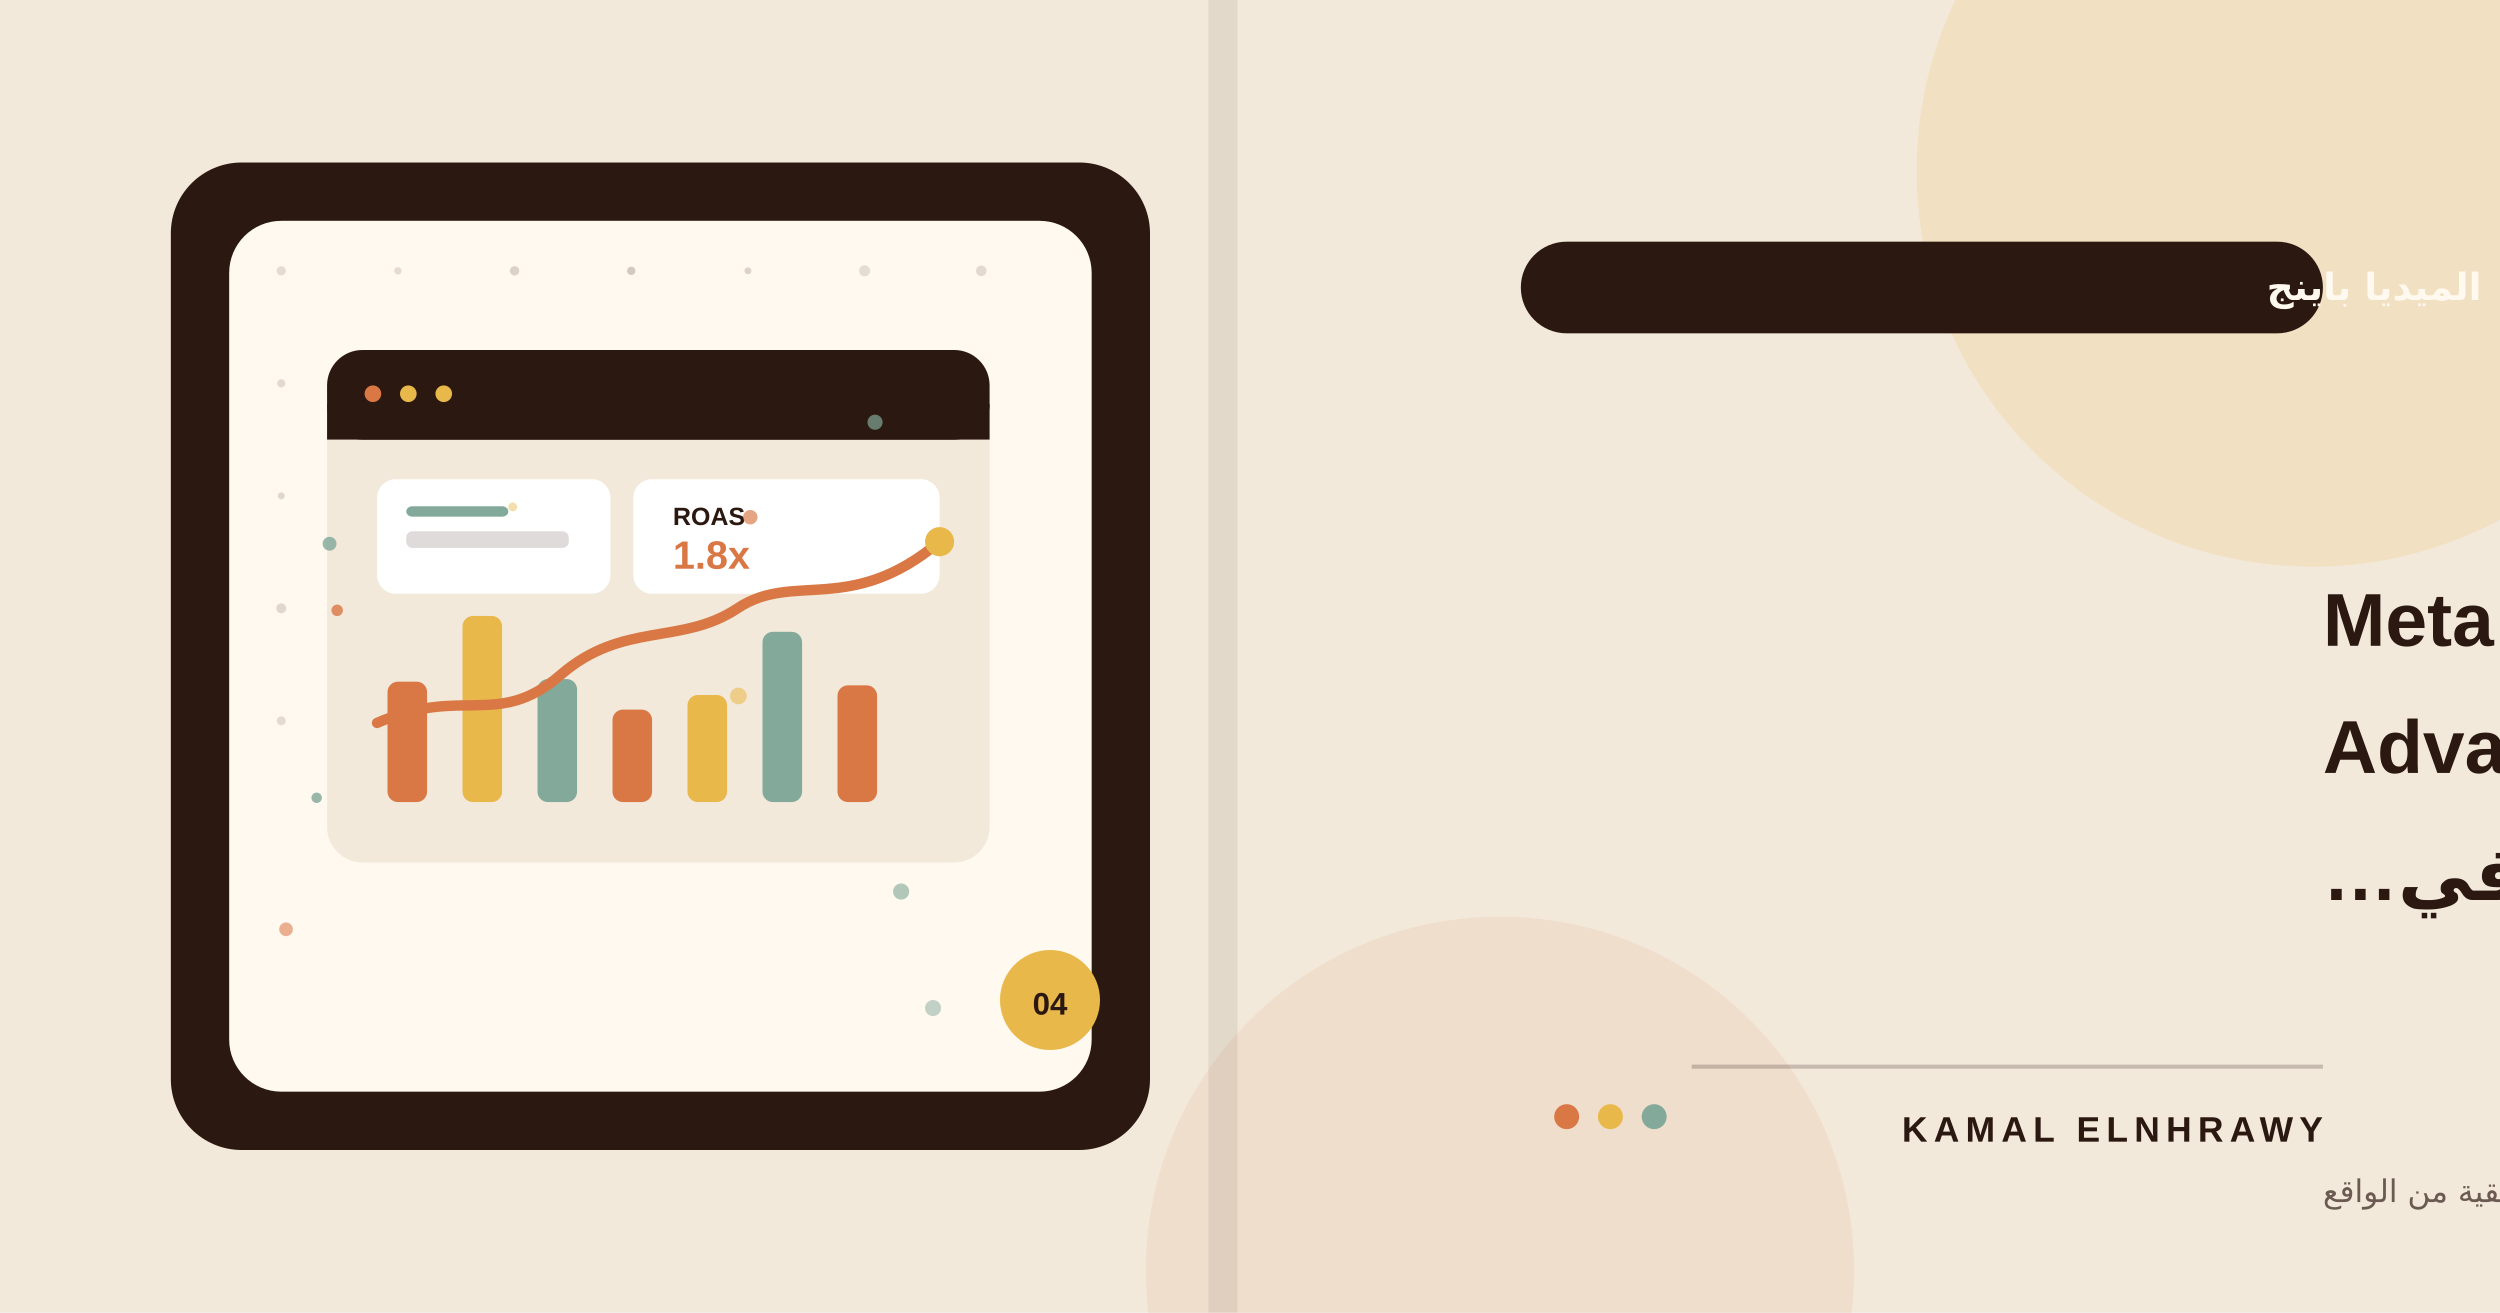
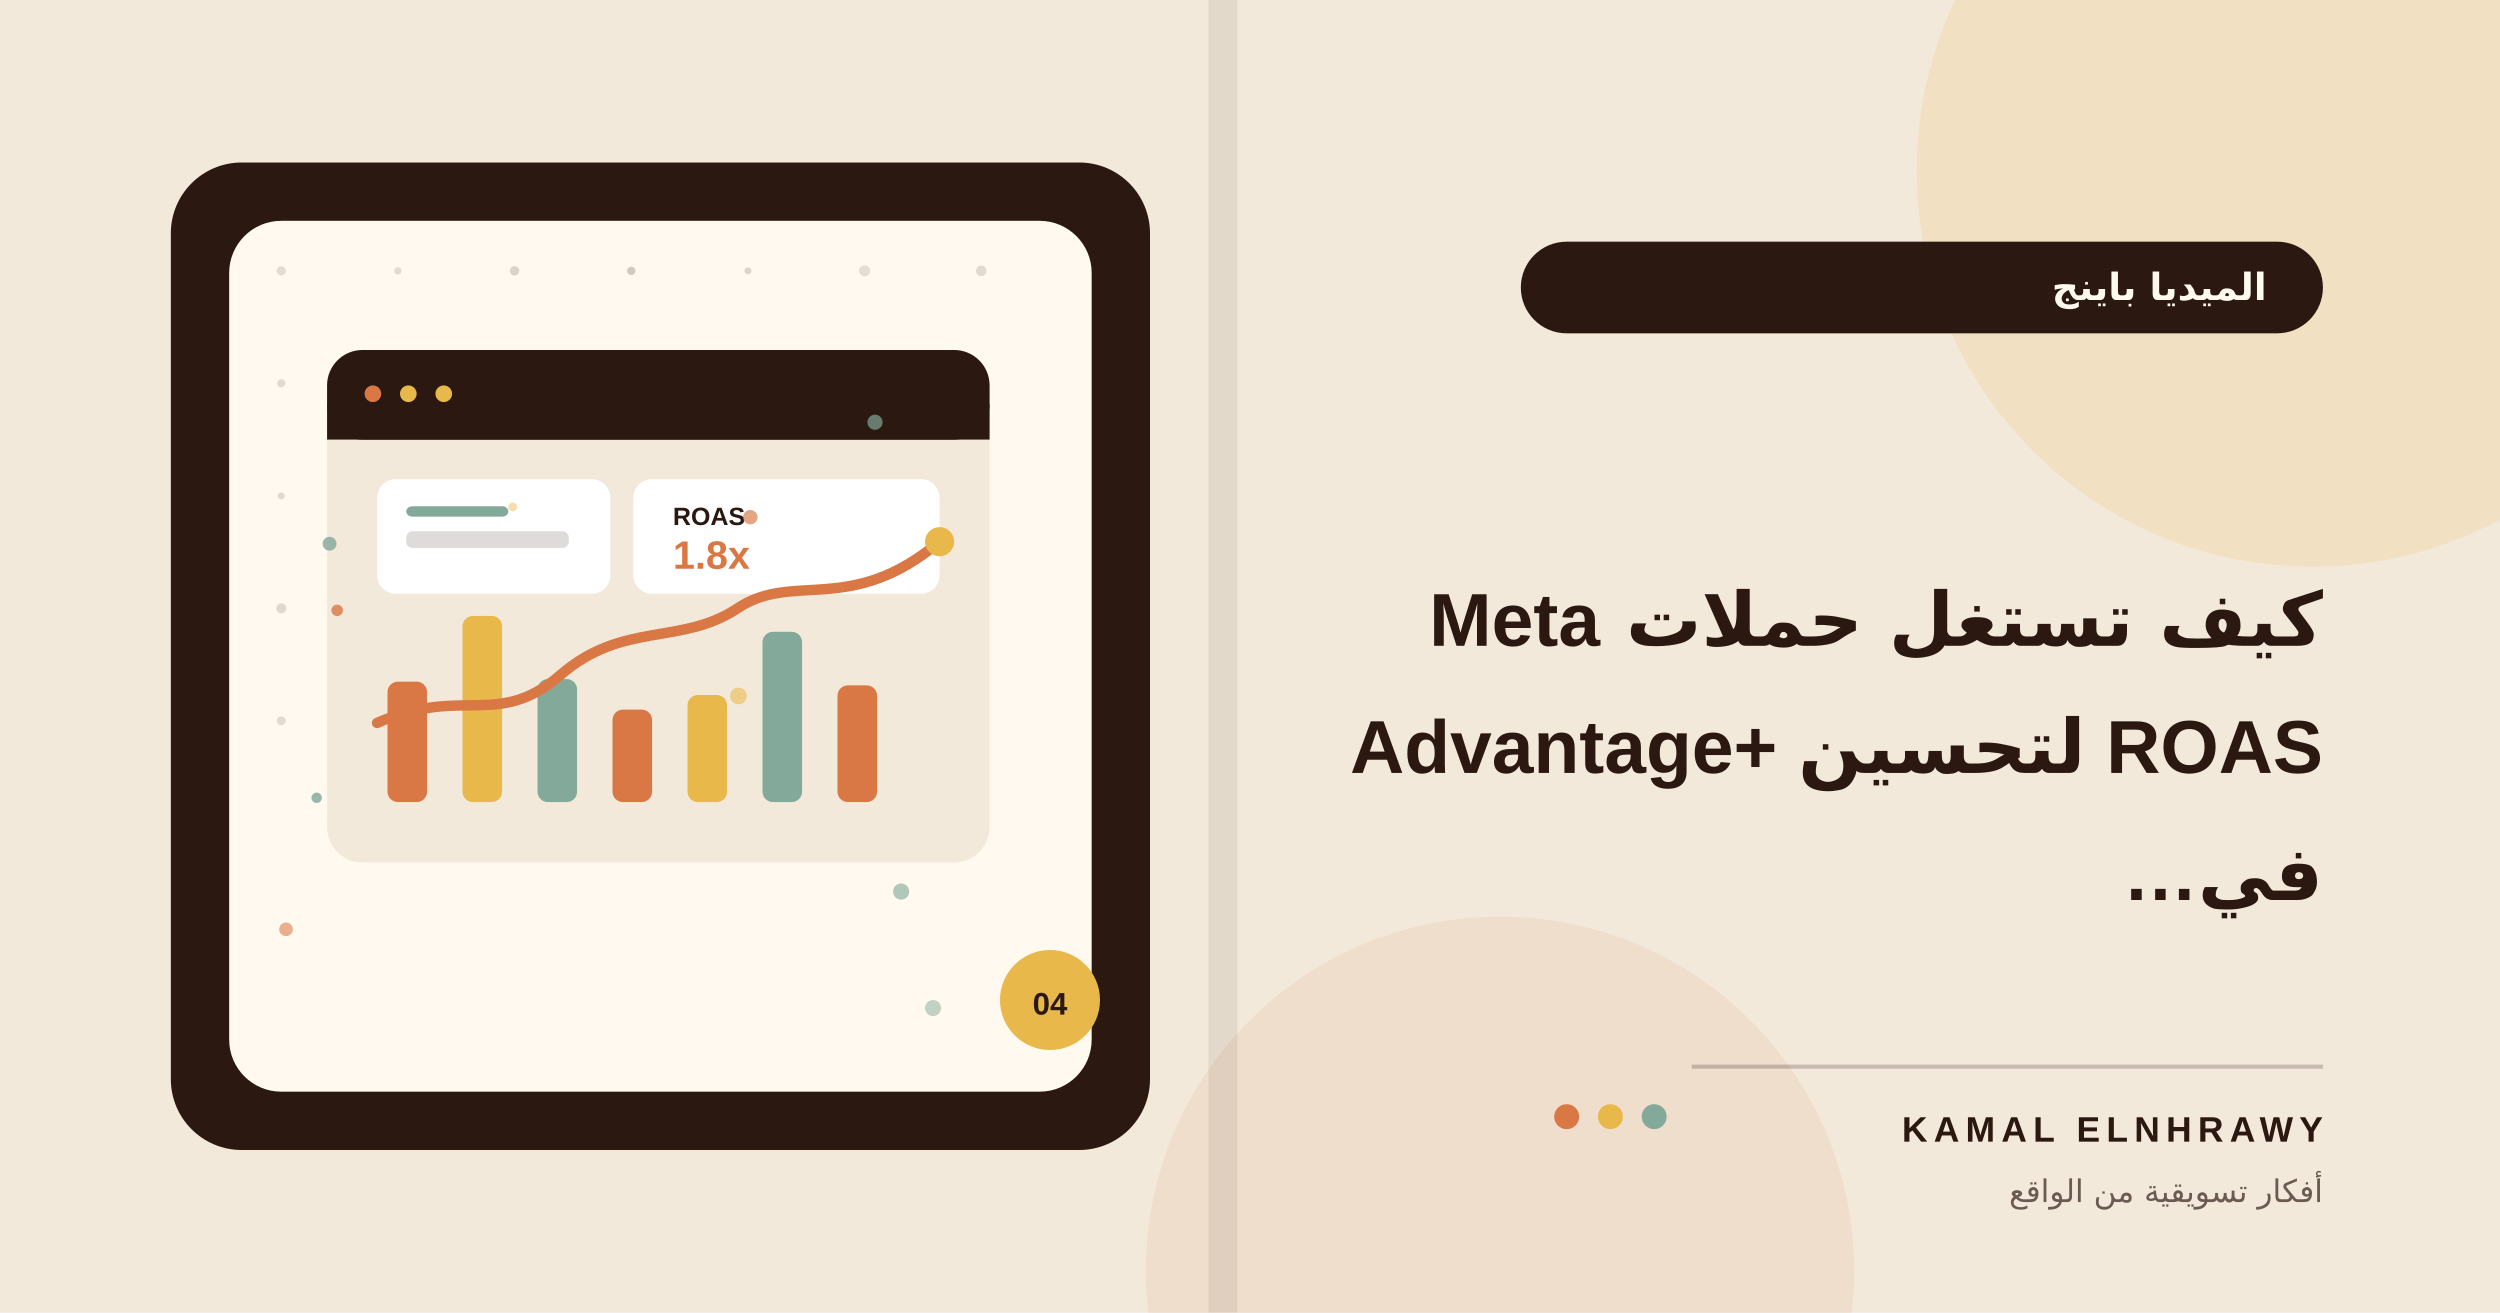
<svg xmlns="http://www.w3.org/2000/svg" width="1200" height="630" viewBox="0 0 1200 630" role="img" aria-labelledby="title desc">
  <rect width="1200" height="630" fill="#F3E9DB" />
  <circle cx="1110" cy="82" r="190" fill="#E8B84B" opacity="0.18" />
  <circle cx="720" cy="610" r="170" fill="#D97845" opacity="0.10" />
  <path d="M580 0 H594 V630 H580 Z" fill="#2B1810" opacity="0.08" />
  <g>
    <rect x="82" y="78" width="470" height="474" rx="34" fill="#2B1810" />
    <rect x="110" y="106" width="414" height="418" rx="25" fill="#FFF9F0" />
    <circle cx="135" cy="130" r="2.21" fill="#2B1810" opacity="0.129" />
    <circle cx="135" cy="184" r="1.963" fill="#2B1810" opacity="0.138" />
    <circle cx="135" cy="238" r="1.693" fill="#2B1810" opacity="0.145" />
    <circle cx="135" cy="292" r="2.4" fill="#2B1810" opacity="0.147" />
    <circle cx="135" cy="346" r="2.155" fill="#2B1810" opacity="0.136" />
    <circle cx="191" cy="130" r="1.769" fill="#2B1810" opacity="0.136" />
    <circle cx="191" cy="184" r="2.098" fill="#2B1810" opacity="0.176" />
    <circle cx="191" cy="238" r="2.545" fill="#2B1810" opacity="0.123" />
    <circle cx="191" cy="292" r="2.274" fill="#2B1810" opacity="0.131" />
    <circle cx="191" cy="346" r="1.721" fill="#2B1810" opacity="0.158" />
    <circle cx="247" cy="130" r="2.26" fill="#2B1810" opacity="0.168" />
    <circle cx="247" cy="184" r="1.706" fill="#2B1810" opacity="0.131" />
    <circle cx="247" cy="238" r="1.776" fill="#2B1810" opacity="0.165" />
    <circle cx="247" cy="292" r="1.91" fill="#2B1810" opacity="0.198" />
    <circle cx="247" cy="346" r="1.606" fill="#2B1810" opacity="0.121" />
    <circle cx="303" cy="130" r="2.003" fill="#2B1810" opacity="0.213" />
    <circle cx="303" cy="184" r="1.649" fill="#2B1810" opacity="0.121" />
    <circle cx="303" cy="238" r="2.548" fill="#2B1810" opacity="0.154" />
    <circle cx="303" cy="292" r="2.353" fill="#2B1810" opacity="0.208" />
    <circle cx="303" cy="346" r="2.196" fill="#2B1810" opacity="0.19" />
    <circle cx="359" cy="130" r="1.675" fill="#2B1810" opacity="0.167" />
    <circle cx="359" cy="184" r="1.744" fill="#2B1810" opacity="0.218" />
    <circle cx="359" cy="238" r="1.607" fill="#2B1810" opacity="0.211" />
    <circle cx="359" cy="292" r="1.646" fill="#2B1810" opacity="0.16" />
    <circle cx="359" cy="346" r="2.617" fill="#2B1810" opacity="0.133" />
    <circle cx="415" cy="130" r="2.663" fill="#2B1810" opacity="0.127" />
    <circle cx="415" cy="184" r="1.84" fill="#2B1810" opacity="0.171" />
    <circle cx="415" cy="238" r="1.663" fill="#2B1810" opacity="0.152" />
    <circle cx="415" cy="292" r="2.778" fill="#2B1810" opacity="0.182" />
    <circle cx="415" cy="346" r="2.451" fill="#2B1810" opacity="0.176" />
    <circle cx="471" cy="130" r="2.534" fill="#2B1810" opacity="0.14" />
    <circle cx="471" cy="184" r="1.823" fill="#2B1810" opacity="0.138" />
    <circle cx="471" cy="238" r="2.14" fill="#2B1810" opacity="0.191" />
    <circle cx="471" cy="292" r="2.547" fill="#2B1810" opacity="0.179" />
    <circle cx="471" cy="346" r="1.812" fill="#2B1810" opacity="0.139" />
    <rect x="157" y="168" width="318" height="246" rx="17" fill="#F3E9DB" />
    <rect x="157" y="168" width="318" height="43" rx="17" fill="#2B1810" />
    <rect x="157" y="194" width="318" height="17" rx="0" fill="#2B1810" />
    <circle cx="179" cy="189" r="4" fill="#D97845" />
    <circle cx="196" cy="189" r="4" fill="#E8B84B" />
    <circle cx="213" cy="189" r="4" fill="#E8B84B" />
    <rect x="181" y="230" width="112" height="55" rx="9" fill="#FFFFFF" />
    <rect x="304" y="230" width="147" height="55" rx="9" fill="#FFFFFF" />
    <rect x="195" y="243" width="49" height="5" rx="3" fill="#83A99A" />
    <rect x="195" y="255" width="78" height="8" rx="3" fill="#2B1810" opacity="0.16" />
    <text x="323" y="252" font-family="Arial, sans-serif" font-size="12" font-weight="700" fill="#2B1810">ROAS</text>
    <text x="323" y="273" font-family="Arial, sans-serif" font-size="19" font-weight="700" fill="#D97845">1.8x</text>
    <rect x="186" y="327.2" width="19" height="57.8" rx="5" fill="#D97845" />
    <rect x="222" y="295.651" width="19" height="89.349" rx="5" fill="#E8B84B" />
    <rect x="258" y="325.943" width="19" height="59.057" rx="5" fill="#83A99A" />
    <rect x="294" y="340.607" width="19" height="44.393" rx="5" fill="#D97845" />
    <rect x="330" y="333.589" width="19" height="51.411" rx="5" fill="#E8B84B" />
    <rect x="366" y="303.266" width="19" height="81.734" rx="5" fill="#83A99A" />
    <rect x="402" y="328.967" width="19" height="56.033" rx="5" fill="#D97845" />
    <path d="M181 347 C222 329 239 350 269 324 S327 310 354 292 S408 296 451 260" fill="none" stroke="#D97845" stroke-width="5" stroke-linecap="round" />
    <circle cx="451" cy="260" r="7" fill="#E8B84B" />
    <circle cx="161.843" cy="292.962" r="2.768" fill="#D97845" opacity="0.803" />
    <circle cx="354.448" cy="334.069" r="4.003" fill="#E8B84B" opacity="0.575" />
    <circle cx="137.296" cy="446.07" r="3.287" fill="#D97845" opacity="0.568" />
    <circle cx="420.016" cy="202.669" r="3.64" fill="#83A99A" opacity="0.687" />
    <circle cx="447.86" cy="483.865" r="3.856" fill="#83A99A" opacity="0.501" />
    <circle cx="151.989" cy="382.935" r="2.504" fill="#83A99A" opacity="0.822" />
    <circle cx="158.191" cy="260.994" r="3.337" fill="#83A99A" opacity="0.819" />
    <circle cx="432.541" cy="427.943" r="3.878" fill="#83A99A" opacity="0.628" />
    <circle cx="360.142" cy="248.256" r="3.469" fill="#D97845" opacity="0.673" />
    <circle cx="246.104" cy="243.323" r="2.117" fill="#E8B84B" opacity="0.466" />
    <circle cx="504" cy="480" r="24" fill="#E8B84B" />
    <text x="504" y="487" font-family="Arial, sans-serif" font-size="15" font-weight="700" fill="#2B1810" text-anchor="middle">04</text>
  </g>
  <rect x="730" y="116" width="385" height="44" rx="22" fill="#2B1810" />
-   <text x="1088" y="144" text-anchor="end" direction="rtl" unicode-bidi="plaintext" font-family="Arial, sans-serif" font-size="18" font-weight="700" fill="#FFF9F0">الميديا باينج</text>
-   <text x="1115" y="310" text-anchor="end" direction="rtl" unicode-bidi="plaintext" font-family="Arial, sans-serif" font-size="36" font-weight="700" fill="#2B1810">كيف تستغل حملات Meta</text>
-   <text x="1115" y="371" text-anchor="end" direction="rtl" unicode-bidi="plaintext" font-family="Arial, sans-serif" font-size="36" font-weight="700" fill="#2B1810">Advantage+ لتحسين ROAS</text>
-   <text x="1115" y="432" text-anchor="end" direction="rtl" unicode-bidi="plaintext" font-family="Arial, sans-serif" font-size="36" font-weight="700" fill="#2B1810">في…</text>
+   <text x="1088" y="144" text-anchor="start" direction="rtl" unicode-bidi="plaintext" font-family="Arial, sans-serif" font-size="18" font-weight="700" fill="#FFF9F0">الميديا باينج</text>
+   <text x="1115" y="310" text-anchor="start" direction="rtl" unicode-bidi="plaintext" font-family="Arial, sans-serif" font-size="36" font-weight="700" fill="#2B1810">كيف تستغل حملات Meta</text>
+   <text x="1115" y="371" text-anchor="start" direction="rtl" unicode-bidi="plaintext" font-family="Arial, sans-serif" font-size="36" font-weight="700" fill="#2B1810">Advantage+ لتحسين ROAS</text>
+   <text x="1115" y="432" text-anchor="start" direction="rtl" unicode-bidi="plaintext" font-family="Arial, sans-serif" font-size="36" font-weight="700" fill="#2B1810">في…</text>
  <line x1="812" y1="512" x2="1115" y2="512" stroke="#2B1810" stroke-width="2" opacity="0.22" />
  <text x="1115" y="548" text-anchor="end" font-family="Arial, sans-serif" font-size="17" font-weight="700" letter-spacing="3" fill="#2B1810">KAMAL ELNHRAWY</text>
-   <text x="1115" y="577" text-anchor="end" direction="rtl" unicode-bidi="plaintext" font-family="Arial, sans-serif" font-size="15" fill="#2B1810" opacity="0.68">أفكار تسويقية من الواقع</text>
+   <text x="1115" y="577" text-anchor="start" direction="rtl" unicode-bidi="plaintext" font-family="Arial, sans-serif" font-size="15" fill="#2B1810" opacity="0.68">أفكار تسويقية من الواقع</text>
  <circle cx="752" cy="536" r="6" fill="#D97845" />
  <circle cx="773" cy="536" r="6" fill="#E8B84B" />
  <circle cx="794" cy="536" r="6" fill="#83A99A" />
</svg>
